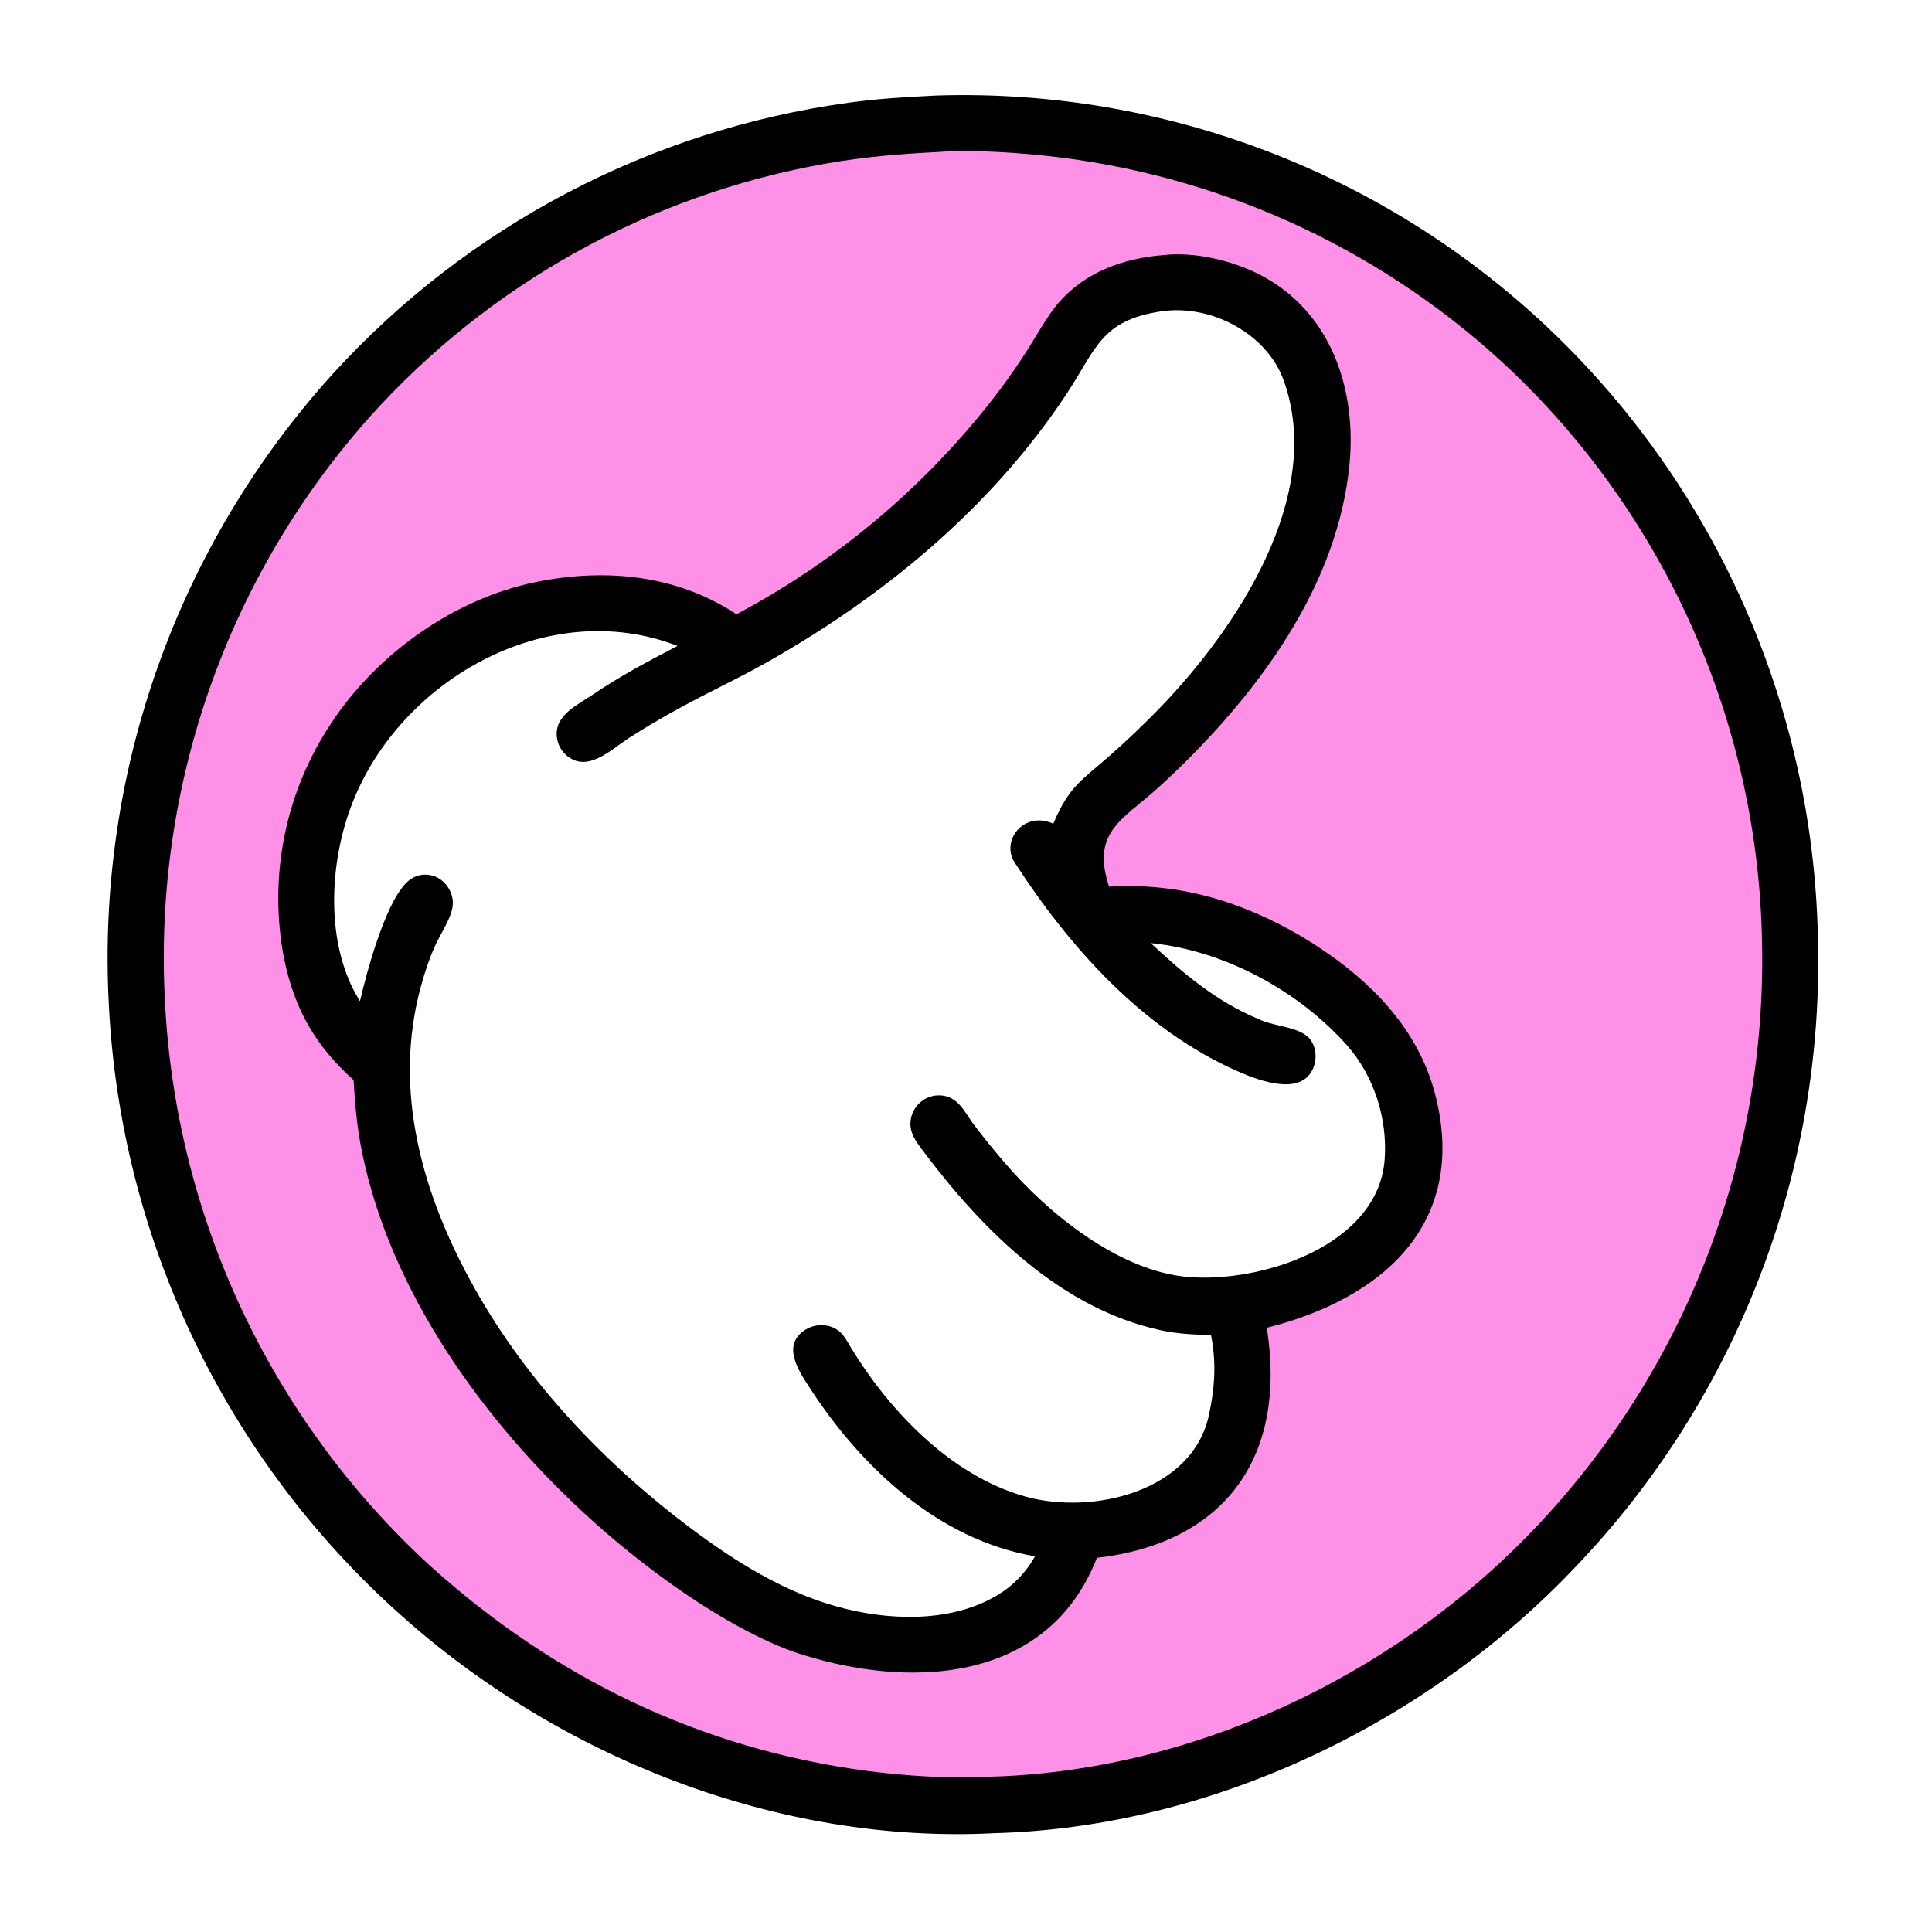
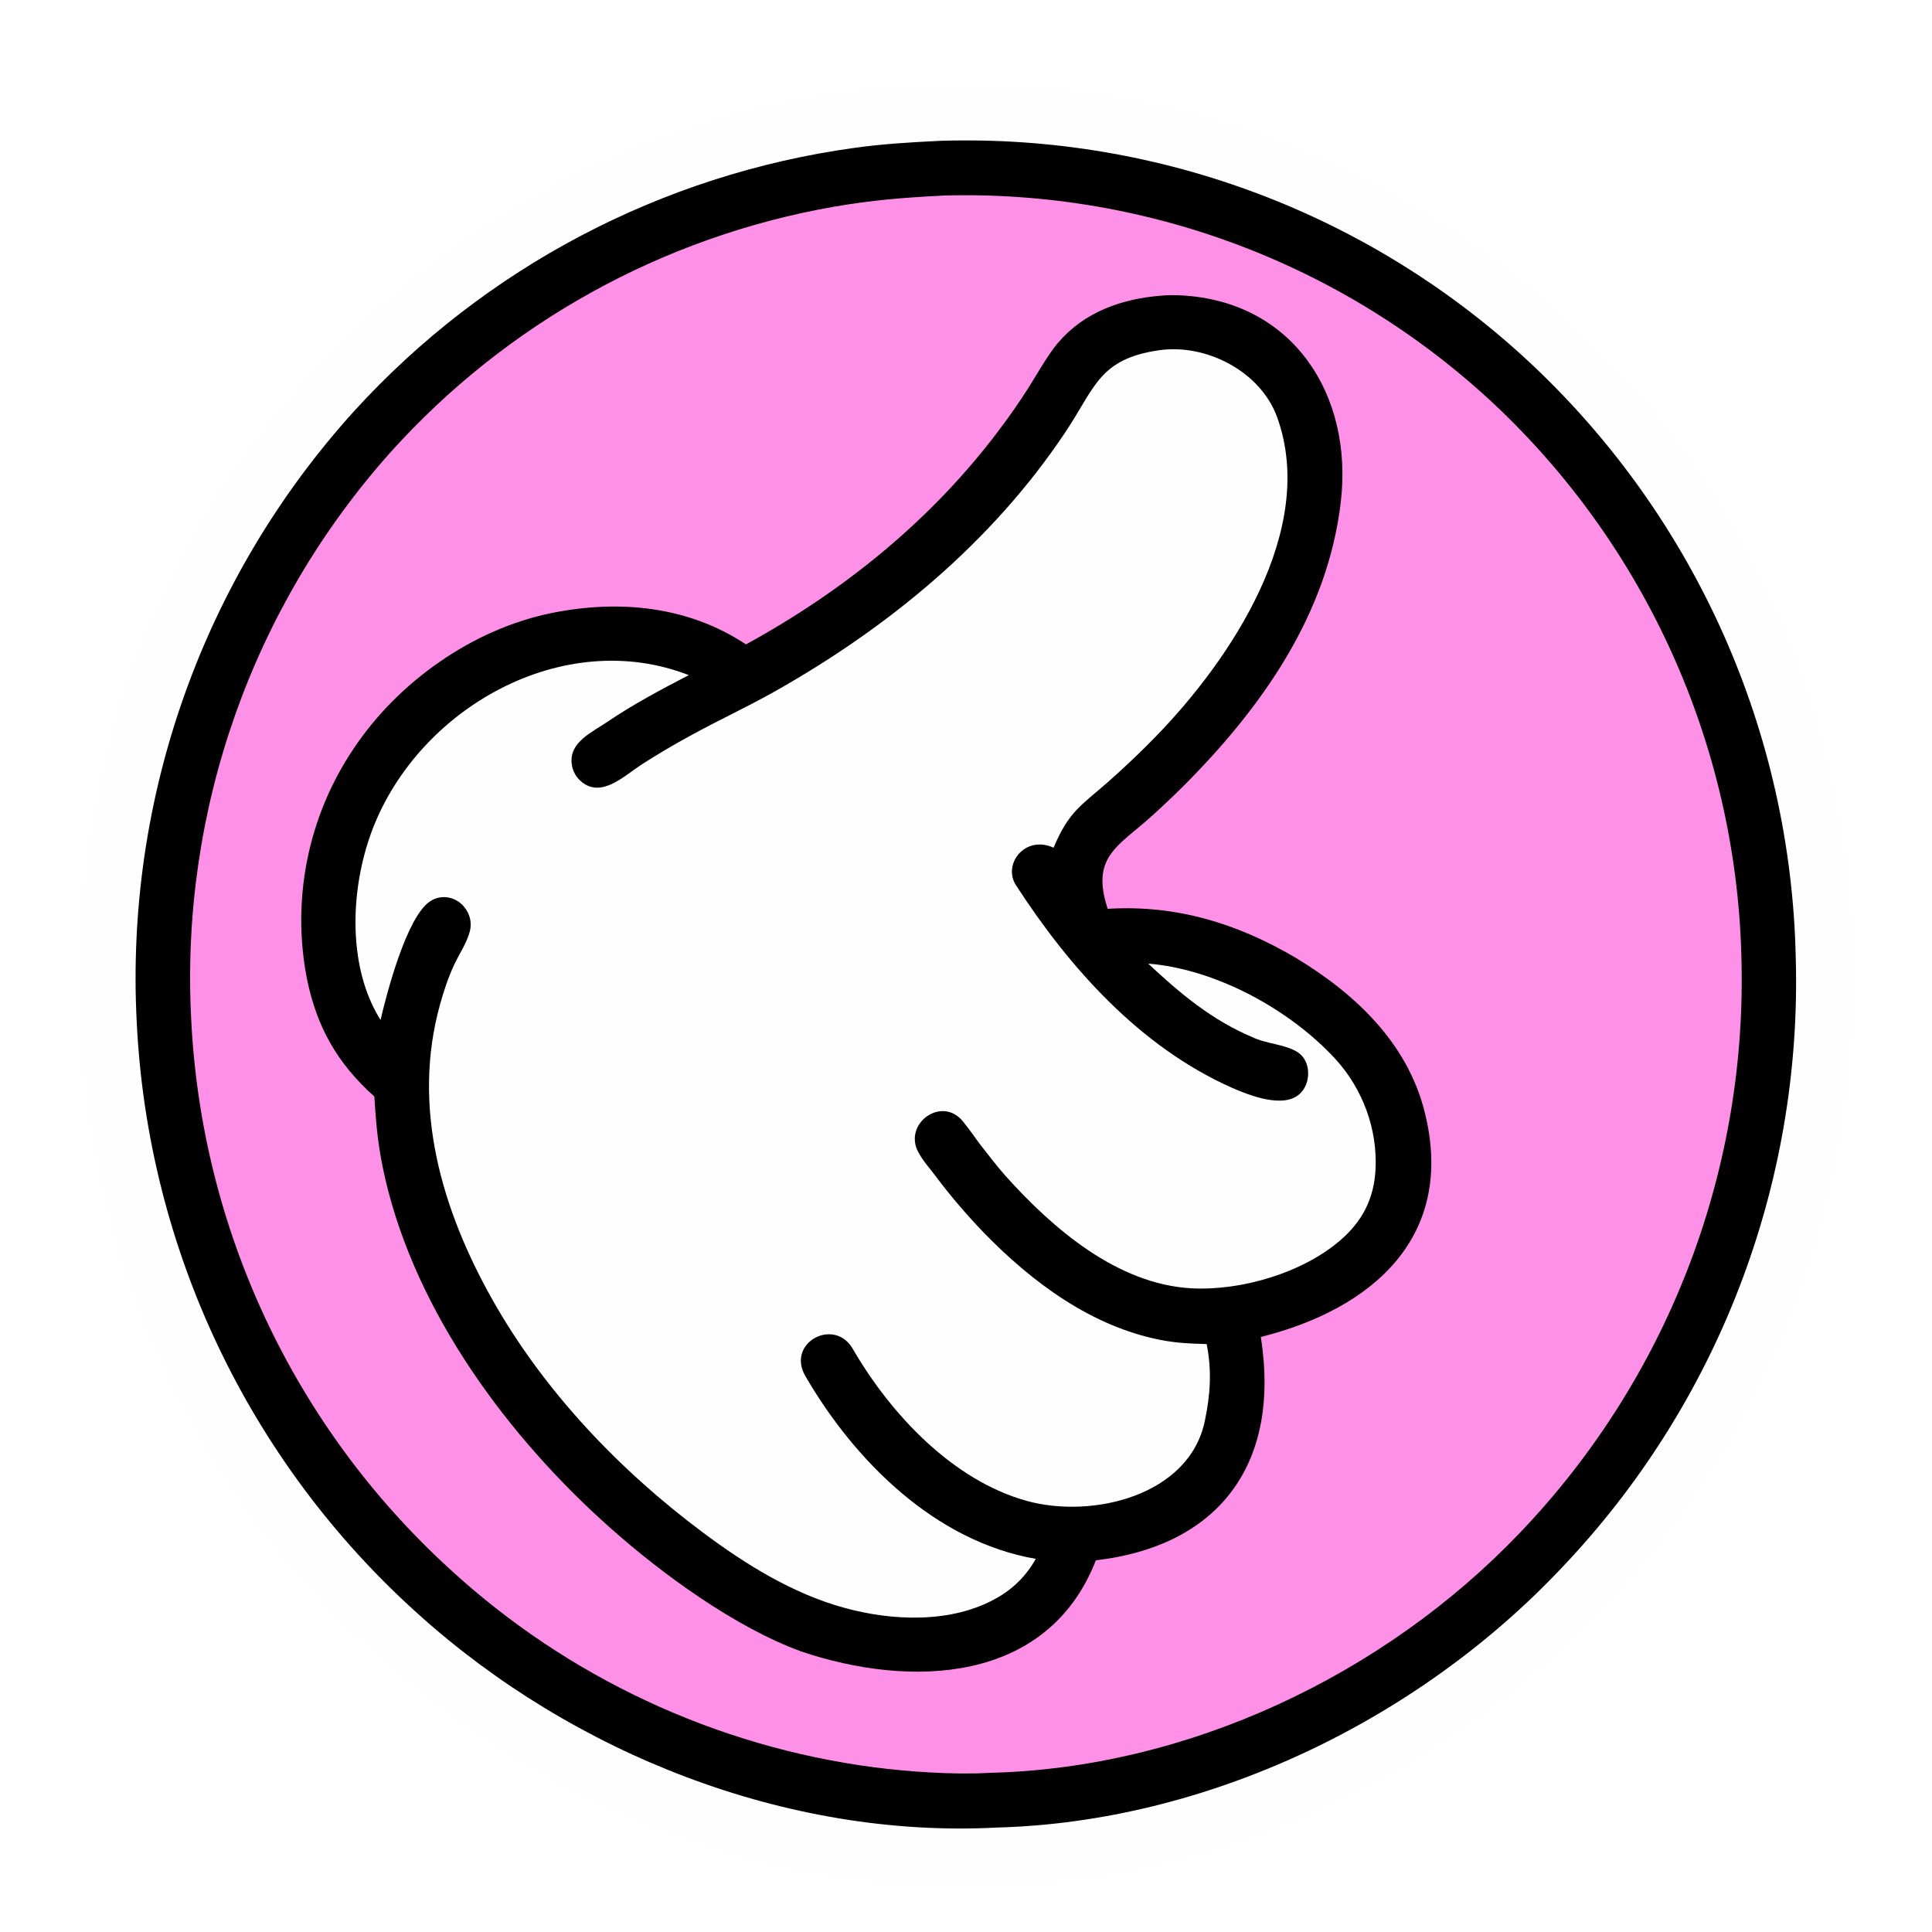
- <svg xmlns="http://www.w3.org/2000/svg" version="1.1" style="display: block;" viewBox="33 51 1988 1988" width="512" height="512">
-   <path transform="translate(0,0)" fill="rgb(255,255,255)" d="M 1034.42 89.494 C 1044.4 89.321 1054.38 89.255 1064.35 89.298 C 1087.52 89.495 1116.22 92.787 1139.38 95.569 C 1290.16 114.429 1434.08 169.688 1558.74 256.58 C 1620.83 299.258 1680.72 352.109 1730.1 409.204 C 1853.59 551.166 1932.18 726.583 1955.91 913.239 C 1969.02 1016.42 1966.01 1117.63 1946.57 1219.67 C 1911.16 1414.26 1815.8 1592.91 1673.83 1730.62 C 1498.91 1904.04 1262.43 2001.13 1016.12 2000.65 C 971.145 1999.33 929.71 1996.8 884.963 1989.78 C 692.572 1958.49 514.656 1868.2 375.821 1731.39 C 192.326 1554.22 87.542 1310.86 84.93 1055.8 C 84.621 1026.55 84.607 986.336 87.012 957.021 C 104.811 737.614 198.274 531.204 351.419 373.082 C 501.733 217.682 701.333 119.285 916.131 94.692 C 952.866 90.544 997.474 89.871 1034.42 89.494 z" />
-   <path transform="translate(0,0)" fill="rgb(0,0,0)" d="M 993.668 149.44 C 995.196 149.351 996.725 149.281 998.254 149.231 C 1230.39 142.371 1455.74 227.984 1624.77 387.246 C 1798.03 550.722 1898.47 776.875 1903.57 1015.03 C 1910.47 1255.82 1820.62 1489.34 1654.1 1663.4 C 1501.89 1824.21 1279.43 1931.23 1056.96 1937.27 C 834.542 1948.98 607.914 1859.27 443.487 1711.12 C 264.354 1550.44 156.88 1324.82 144.985 1084.48 C 132.274 845.953 215.388 612.236 375.846 435.294 C 514.511 283.389 701.989 184.835 905.737 156.737 C 935.351 152.609 963.914 150.901 993.668 149.44 z" />
-   <path transform="translate(0,0)" fill="rgb(255,144,232)" d="M 997.715 207.438 C 1034.83 204.709 1083.68 208.168 1120.55 212.596 C 1297.25 233.956 1462.26 311.997 1590.87 435.027 C 1750.43 588.65 1842.27 799.475 1846.11 1020.94 C 1850.92 1245.6 1766.26 1462.96 1610.78 1625.19 C 1466.55 1776.17 1258.43 1874.46 1048.75 1879.29 C 1047.84 1879.34 1046.94 1879.4 1046.03 1879.44 C 1008.49 1881.31 962.08 1878.12 924.971 1873.21 C 753.767 1850.55 603.107 1777.31 475.52 1662.11 C 311.161 1511.39 213.064 1301.8 202.621 1079.04 C 191.376 859.192 267.281 643.775 413.866 479.537 C 536.9 342.663 702.28 251.002 883.557 219.213 C 923.394 212.282 957.794 209.434 997.715 207.438 z" />
-   <path transform="translate(0,0)" fill="rgb(0,0,0)" d="M 1230.74 313.429 C 1261.98 309.952 1300.29 318.983 1327.96 332.937 C 1402.55 370.542 1429.62 451.598 1421.42 530.856 C 1409.23 648.673 1336.3 751.419 1254.86 832.875 C 1244.53 843.255 1233.91 853.338 1223.01 863.113 C 1186.74 895.426 1155.96 907.808 1174.22 963.385 C 1246.42 958.973 1311.13 978.657 1372.86 1014.91 C 1435.9 1052.88 1491.46 1104.61 1510.11 1178.33 C 1543.59 1310.61 1455.13 1387.56 1336.5 1417.24 C 1337.25 1421.88 1337.89 1426.53 1338.42 1431.2 C 1353.22 1557.23 1287.65 1639.61 1161.69 1653.98 C 1110.32 1785.55 964.18 1789.43 849.237 1750.59 C 779.156 1724.99 701.85 1668.56 646.373 1619.18 C 538.914 1523.51 441.696 1392.42 408.541 1250.25 C 401.143 1218.53 398.75 1194.61 396.85 1162.42 C 357.662 1127.27 335.773 1089.03 325.244 1036.97 C 308.982 952.714 326.669 865.447 374.455 794.174 C 421.505 723.183 500.62 666.962 584.545 649.881 C 655.516 635.437 729.229 642.213 790.773 683.081 C 896.131 627.087 988.117 548.948 1060.41 454.032 C 1071.19 439.742 1081.38 425.015 1090.95 409.887 C 1099.63 396.007 1111.29 375.445 1121.32 363.638 C 1149.23 330.78 1188.87 316.739 1230.74 313.429 z" />
-   <path transform="translate(0,0)" fill="rgb(255,255,255)" d="M 1228.22 371.338 C 1278.69 363.872 1336.46 393.88 1353.9 442.455 C 1396.71 561.653 1304.52 699.148 1225.23 780.684 C 1209.32 797.022 1192.81 812.762 1175.73 827.873 C 1145.68 854.396 1133.28 859.668 1116.82 898.607 C 1086.8 884.802 1062.46 915.915 1077.03 938.451 C 1133.7 1026.05 1208.65 1109.84 1305.65 1152.95 C 1324.4 1161.28 1362.71 1176.34 1379.24 1158.07 C 1389.99 1146.55 1389.45 1124.19 1375.53 1115.35 C 1362.03 1106.76 1342 1106.59 1327.48 1099.39 C 1284.55 1081.32 1250.77 1052.93 1217.15 1021.48 C 1292.07 1028.78 1369.01 1070.19 1419.14 1126.72 C 1447.05 1158.41 1460.84 1202.16 1457.81 1243.91 C 1451.36 1332.97 1330.25 1371.28 1255.68 1365.02 C 1184.92 1359.09 1111.91 1300.27 1066.57 1247.14 C 1055.77 1234.58 1045.34 1221.7 1035.28 1208.54 C 1025.32 1195.24 1019.24 1179.04 1000.41 1178.09 C 992.676 1177.76 985.131 1180.52 979.444 1185.77 C 973.525 1191.14 970.045 1198.68 969.803 1206.66 C 969.425 1219.18 978.46 1229.5 985.638 1238.98 C 1046.4 1319.18 1126.13 1398.09 1227.89 1419.92 C 1245.08 1423.6 1261.68 1424.29 1279.11 1424.75 C 1284.73 1453.19 1283.05 1478.29 1277.11 1506.5 C 1260.46 1585.67 1157.88 1610.1 1088.69 1591.09 C 1010.46 1569.59 944.669 1499.8 904.299 1430.4 C 899.577 1422.86 895.067 1417.98 886.067 1415.58 C 877.7 1413.36 868.786 1414.74 861.487 1419.4 C 837.15 1435.13 854.616 1461.15 865.561 1478.09 C 918.835 1560.58 998.168 1635.17 1097.96 1652.45 C 1088.28 1669.88 1073.93 1684.27 1056.52 1694 C 1009 1721.08 946.075 1718.44 894.865 1704.32 C 839.784 1689.13 790.175 1658.2 744.781 1624.28 C 656.182 1558.09 576.501 1474.46 521.972 1377.71 C 468.149 1282.21 436.174 1173.51 466.487 1064.65 C 470.447 1050.43 475.152 1036.08 481.42 1022.71 C 486.777 1011.29 495 999.282 498.082 987.096 C 500.027 979.406 498.727 971.538 494.508 964.82 C 490.188 957.939 483.979 953.195 475.986 951.53 C 469.002 950.076 461.945 951.495 455.982 955.385 C 431.248 971.523 410.087 1052.25 403.392 1081.22 C 399.878 1075.52 396.707 1069.63 393.893 1063.56 C 368.476 1007.92 373.546 934.079 395.31 878.012 C 444.965 750.098 597.207 663.946 730.16 715.659 C 700.774 730.903 671.031 746.685 643.633 765.322 C 627.731 776.138 603.52 786.614 605.984 809.198 C 606.778 817.119 610.784 824.368 617.068 829.255 C 638.364 845.838 661.808 822.274 680.197 810.368 C 697.144 799.502 714.48 789.254 732.169 779.644 C 761.167 763.664 791.221 749.866 820.285 733.524 C 941.753 665.229 1051.9 574.439 1129.57 457.757 C 1161.06 410.453 1165.19 380.611 1228.22 371.338 z" />
+ <svg xmlns="http://www.w3.org/2000/svg" version="1.1" style="display: block;" viewBox="0 0 2048 2048" width="1024" height="1024" preserveAspectRatio="none">
+   <path transform="translate(0,0)" fill="rgb(254,254,254)" d="M 975.911 90.406 C 991.297 89.131 1023.91 89.995 1040.04 90.01 C 1204.58 91.686 1365.66 137.491 1506.46 222.645 C 1581.58 268 1645.55 319.646 1705.67 383.165 C 1850.21 536.729 1939.52 734.045 1959.5 943.988 C 1978.66 1159.15 1932.65 1367.78 1817.69 1551.27 C 1672.97 1782.28 1436.44 1945.15 1166.4 1989.32 C 1136.03 1994.28 1106.75 1996.95 1076.03 1999.63 C 1018 2002.01 959.869 1999.6 902.23 1992.43 C 726.625 1968.93 560.603 1889.68 425.154 1776.63 C 233.339 1615.09 112.749 1384.59 89.42 1134.9 C 79.511 1024.24 85.432 922.478 109.969 815.122 C 196.641 435.912 520.621 141.369 907.818 96.146 C 930.537 93.493 953.11 92.426 975.911 90.406 z" />
+   <path transform="translate(0,0)" fill="rgb(0,0,0)" d="M 993.668 149.439 C 995.327 149.346 996.987 149.273 998.647 149.22 C 1230.52 142.471 1455.59 227.98 1624.49 386.985 C 1797.92 550.477 1898.46 776.743 1903.57 1015.03 C 1910.47 1255.75 1820.67 1489.2 1654.25 1663.24 C 1502.03 1824.11 1279.5 1931.26 1056.97 1937.27 C 834.618 1949.03 607.861 1859.22 443.486 1711.12 C 264.108 1550.23 156.596 1324.23 144.938 1083.54 C 132.491 845.329 215.605 611.995 375.846 435.294 C 514.401 283.506 701.701 184.984 905.276 156.805 C 935.036 152.627 963.762 150.91 993.668 149.439 z" />
+   <path transform="translate(0,0)" fill="rgb(255,144,232)" d="M 997.715 207.438 C 998.476 207.386 999.238 207.335 1000 207.283 C 1219.49 201.085 1432.32 283.115 1590.87 435.027 C 1750.43 588.65 1842.27 799.476 1846.11 1020.94 C 1850.92 1245.59 1766.26 1462.96 1610.78 1625.19 C 1466.62 1776.1 1258.41 1874.49 1048.82 1879.28 C 1047.78 1879.35 1046.74 1879.41 1045.7 1879.46 C 1009.27 1881.32 962.371 1878.01 926.441 1873.4 C 758.59 1851.3 601.637 1777.98 476.977 1663.43 C 311.883 1512.77 213.235 1302.82 202.644 1079.57 C 191.26 859.542 267.165 643.913 413.865 479.537 C 536.899 342.663 702.28 251.002 883.557 219.213 C 923.395 212.281 957.792 209.433 997.715 207.438 z" />
+   <path transform="translate(0,0)" fill="rgb(0,0,0)" d="M 1230.74 313.429 C 1236.98 312.669 1245.98 312.803 1252.3 313.137 C 1370.57 319.388 1433.97 418.339 1421.49 530.423 C 1408.03 651.27 1336.8 751.068 1253.39 834.362 C 1242.5 845.141 1231.35 855.66 1219.96 865.91 C 1184.6 897.559 1156.18 908.624 1174.22 963.383 C 1246.43 958.977 1311.12 978.653 1372.86 1014.91 C 1435.89 1052.87 1491.44 1104.6 1510.1 1178.28 C 1543.61 1310.6 1455.13 1387.57 1336.5 1417.24 C 1337.25 1421.88 1337.89 1426.53 1338.42 1431.2 C 1353.25 1557.48 1287.66 1639.37 1161.69 1653.99 C 1110.3 1785.56 964.172 1789.43 849.23 1750.58 C 779.143 1724.98 701.856 1668.57 646.373 1619.18 C 538.914 1523.52 441.695 1392.42 408.541 1250.25 C 401.144 1218.54 398.749 1194.61 396.85 1162.42 C 357.662 1127.27 335.772 1089.02 325.243 1036.97 C 308.982 952.714 326.67 865.447 374.454 794.174 C 421.503 723.183 500.621 666.961 584.545 649.881 C 655.522 635.437 729.226 642.213 790.776 683.082 C 895.115 625.953 988.007 550.722 1059.48 455.282 C 1070.38 440.881 1080.68 426.041 1090.37 410.799 C 1099.22 396.691 1111.14 375.631 1121.32 363.638 C 1149.19 330.793 1188.9 316.737 1230.74 313.429 z" />
+   <path transform="translate(0,0)" fill="rgb(254,254,254)" d="M 1228.22 371.339 C 1278.69 363.868 1336.45 393.884 1353.9 442.454 C 1396.71 561.639 1304.52 699.162 1225.23 780.683 C 1209.32 797.021 1192.81 812.762 1175.73 827.873 C 1145.68 854.395 1133.28 859.668 1116.82 898.608 C 1086.8 884.796 1062.46 915.916 1077.03 938.451 C 1133.7 1026.05 1208.65 1109.84 1305.65 1152.95 C 1324.4 1161.28 1362.71 1176.35 1379.24 1158.06 C 1389.99 1146.55 1389.45 1124.19 1375.54 1115.35 C 1362.03 1106.76 1342 1106.59 1327.48 1099.39 C 1284.55 1081.31 1250.77 1052.93 1217.15 1021.48 C 1288.3 1027.16 1366.93 1069.73 1415.39 1122.41 C 1444.44 1153.99 1460.42 1196.96 1458.09 1239.96 C 1456.43 1270.83 1444.11 1294.71 1420.46 1315.04 C 1380.46 1349.44 1315.28 1368.55 1262.84 1365.64 C 1184.36 1361.28 1116.18 1302.5 1065.92 1246.52 C 1056.93 1236.51 1047.26 1223.59 1038.78 1212.92 C 1032.8 1204.67 1027.26 1196.8 1020.84 1188.83 C 998.511 1161.09 957.301 1190.98 973.351 1221.18 C 978.443 1230.76 985.538 1238.34 992.086 1247.12 C 1007.87 1268.27 1025.11 1288.16 1043.37 1307.22 C 1094.5 1359.58 1156.98 1406.05 1230.19 1420.37 C 1247.55 1423.77 1261.83 1424.31 1279.11 1424.75 C 1284.72 1453.21 1283.05 1478.27 1277.11 1506.5 C 1260.46 1585.67 1157.87 1610.1 1088.69 1591.09 C 1010.47 1569.59 944.661 1499.79 904.299 1430.4 C 884.922 1395.61 833.089 1423.18 853.691 1458.67 C 906.273 1549.26 991.795 1634.07 1097.96 1652.45 C 1088.28 1669.92 1073.89 1684.33 1056.43 1694.04 C 1008.91 1721.07 946.068 1718.45 894.863 1704.33 C 839.828 1689.15 790.236 1658.24 744.878 1624.35 C 656.242 1558.13 576.527 1474.5 521.975 1377.71 C 468.143 1282.2 436.175 1173.53 466.488 1064.65 C 470.447 1050.43 475.155 1036.08 481.421 1022.72 C 486.777 1011.29 494.999 999.283 498.082 987.097 C 500.028 979.406 498.727 971.539 494.508 964.82 C 490.186 957.937 483.981 953.196 475.986 951.531 C 469.002 950.075 461.945 951.494 455.982 955.384 C 431.248 971.52 410.09 1052.25 403.389 1081.21 C 399.876 1075.52 396.705 1069.63 393.893 1063.56 C 368.476 1007.92 373.547 934.08 395.311 878.012 C 444.962 750.103 597.209 663.944 730.159 715.658 C 700.773 730.904 671.031 746.685 643.633 765.321 C 627.731 776.138 603.52 786.613 605.983 809.198 C 606.777 817.119 610.784 824.368 617.068 829.255 C 638.364 845.838 661.807 822.274 680.198 810.368 C 697.145 799.503 714.48 789.255 732.169 779.645 C 761.167 763.665 791.221 749.865 820.285 733.524 C 941.754 665.229 1051.9 574.439 1129.57 457.757 C 1161.06 410.453 1165.19 380.611 1228.22 371.339 z" />
</svg>
